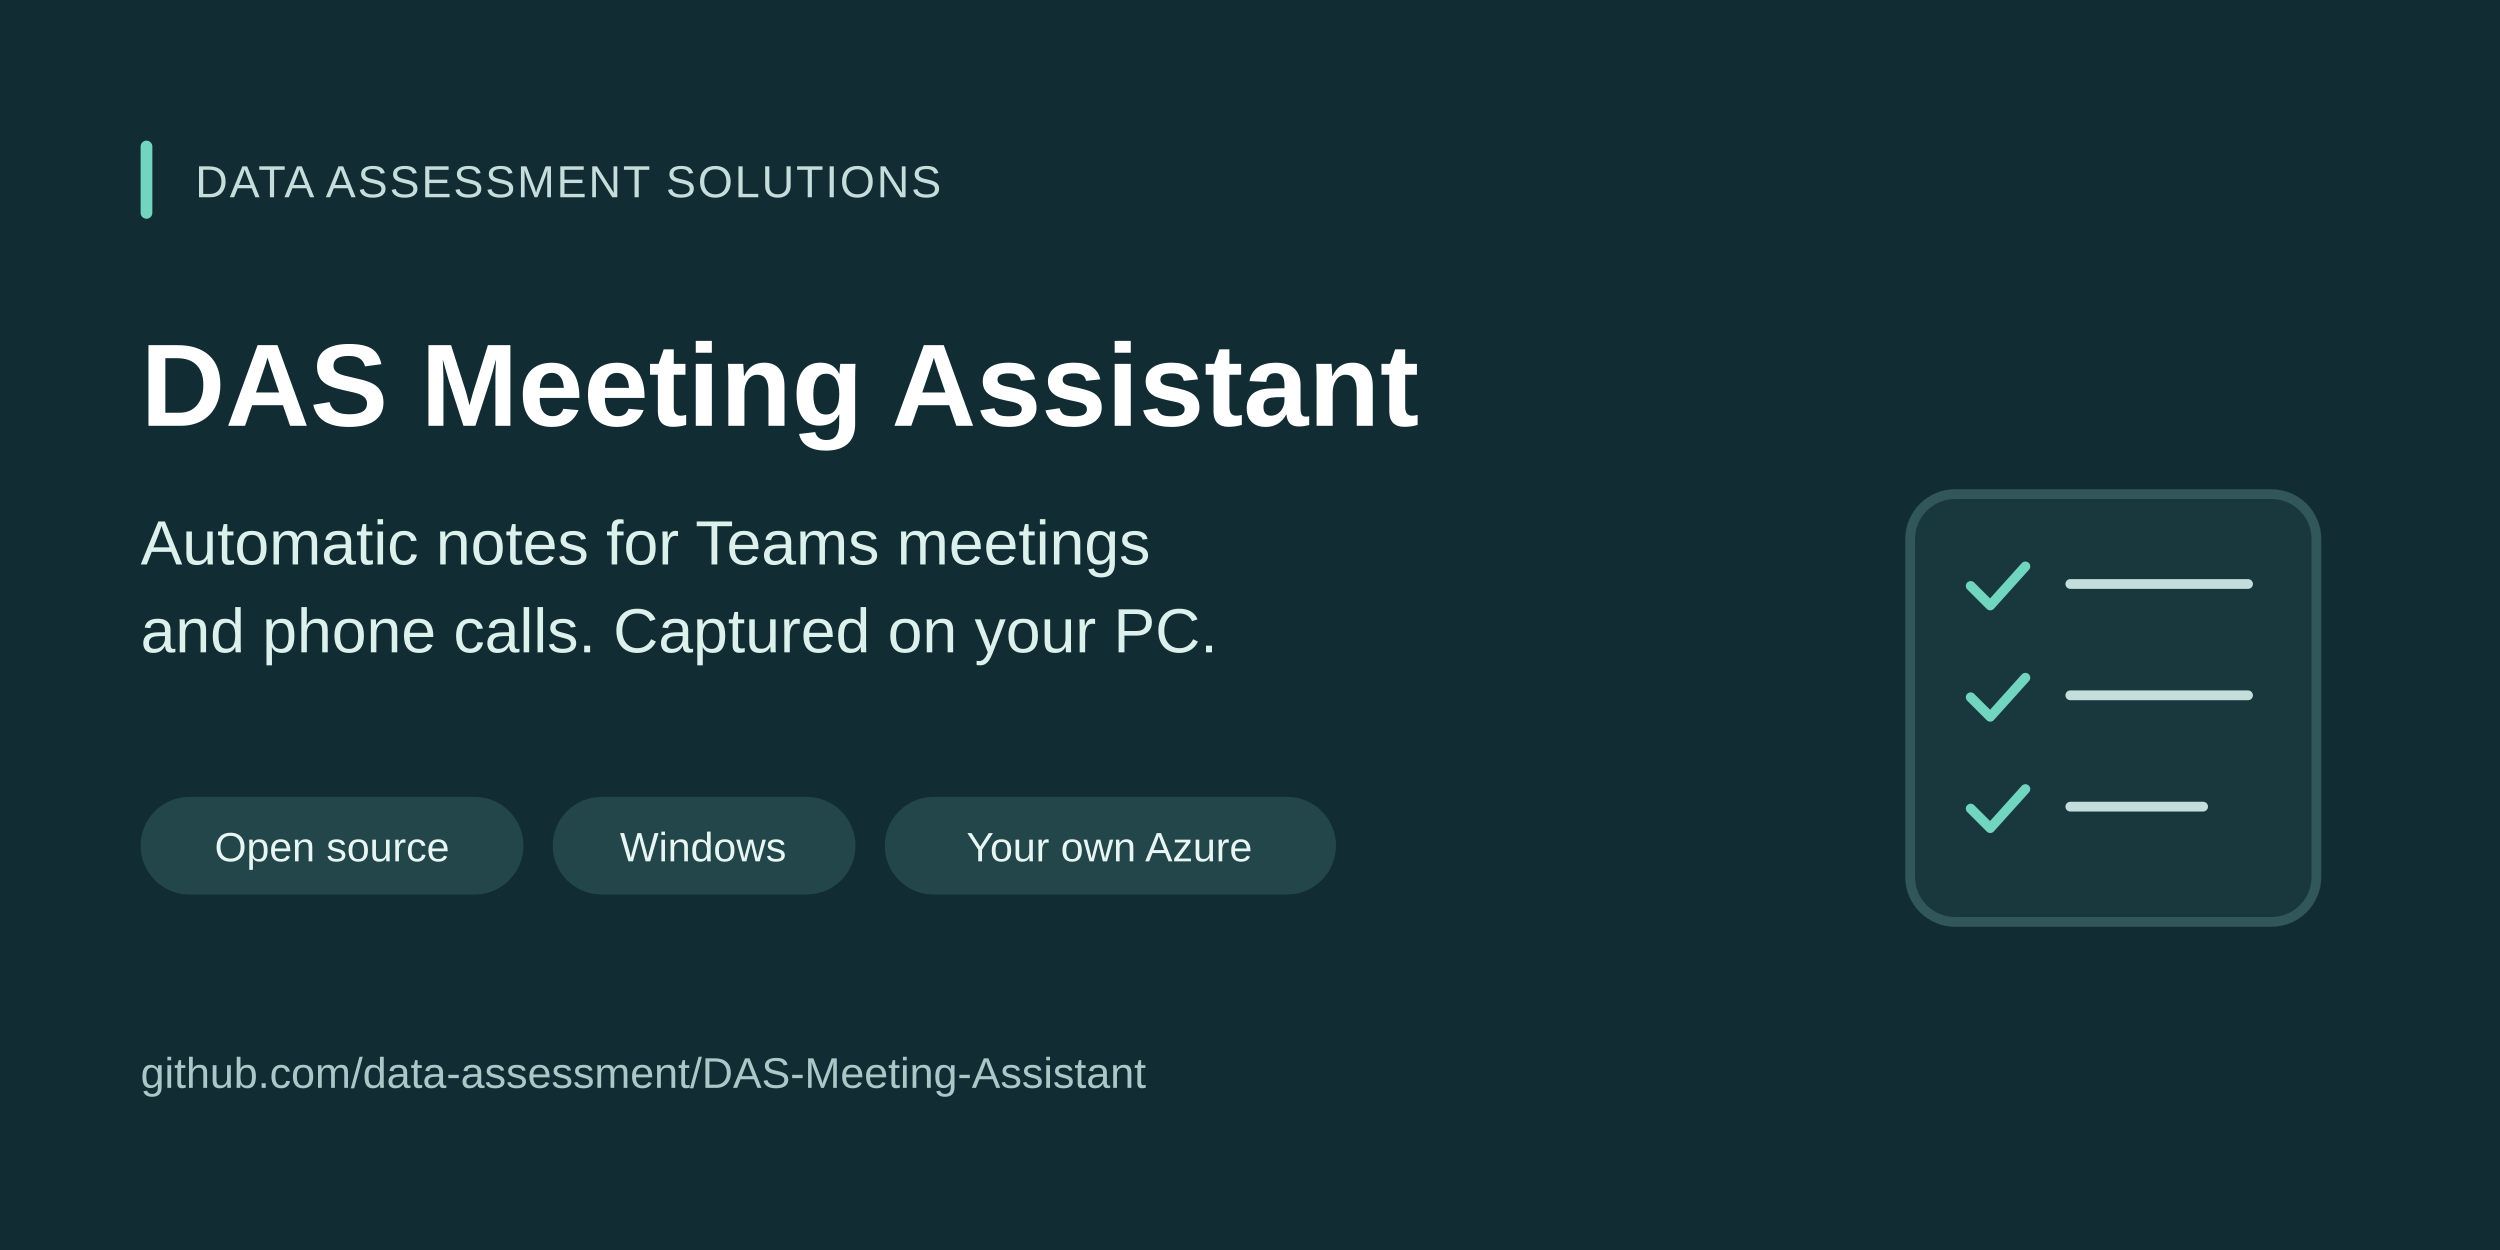
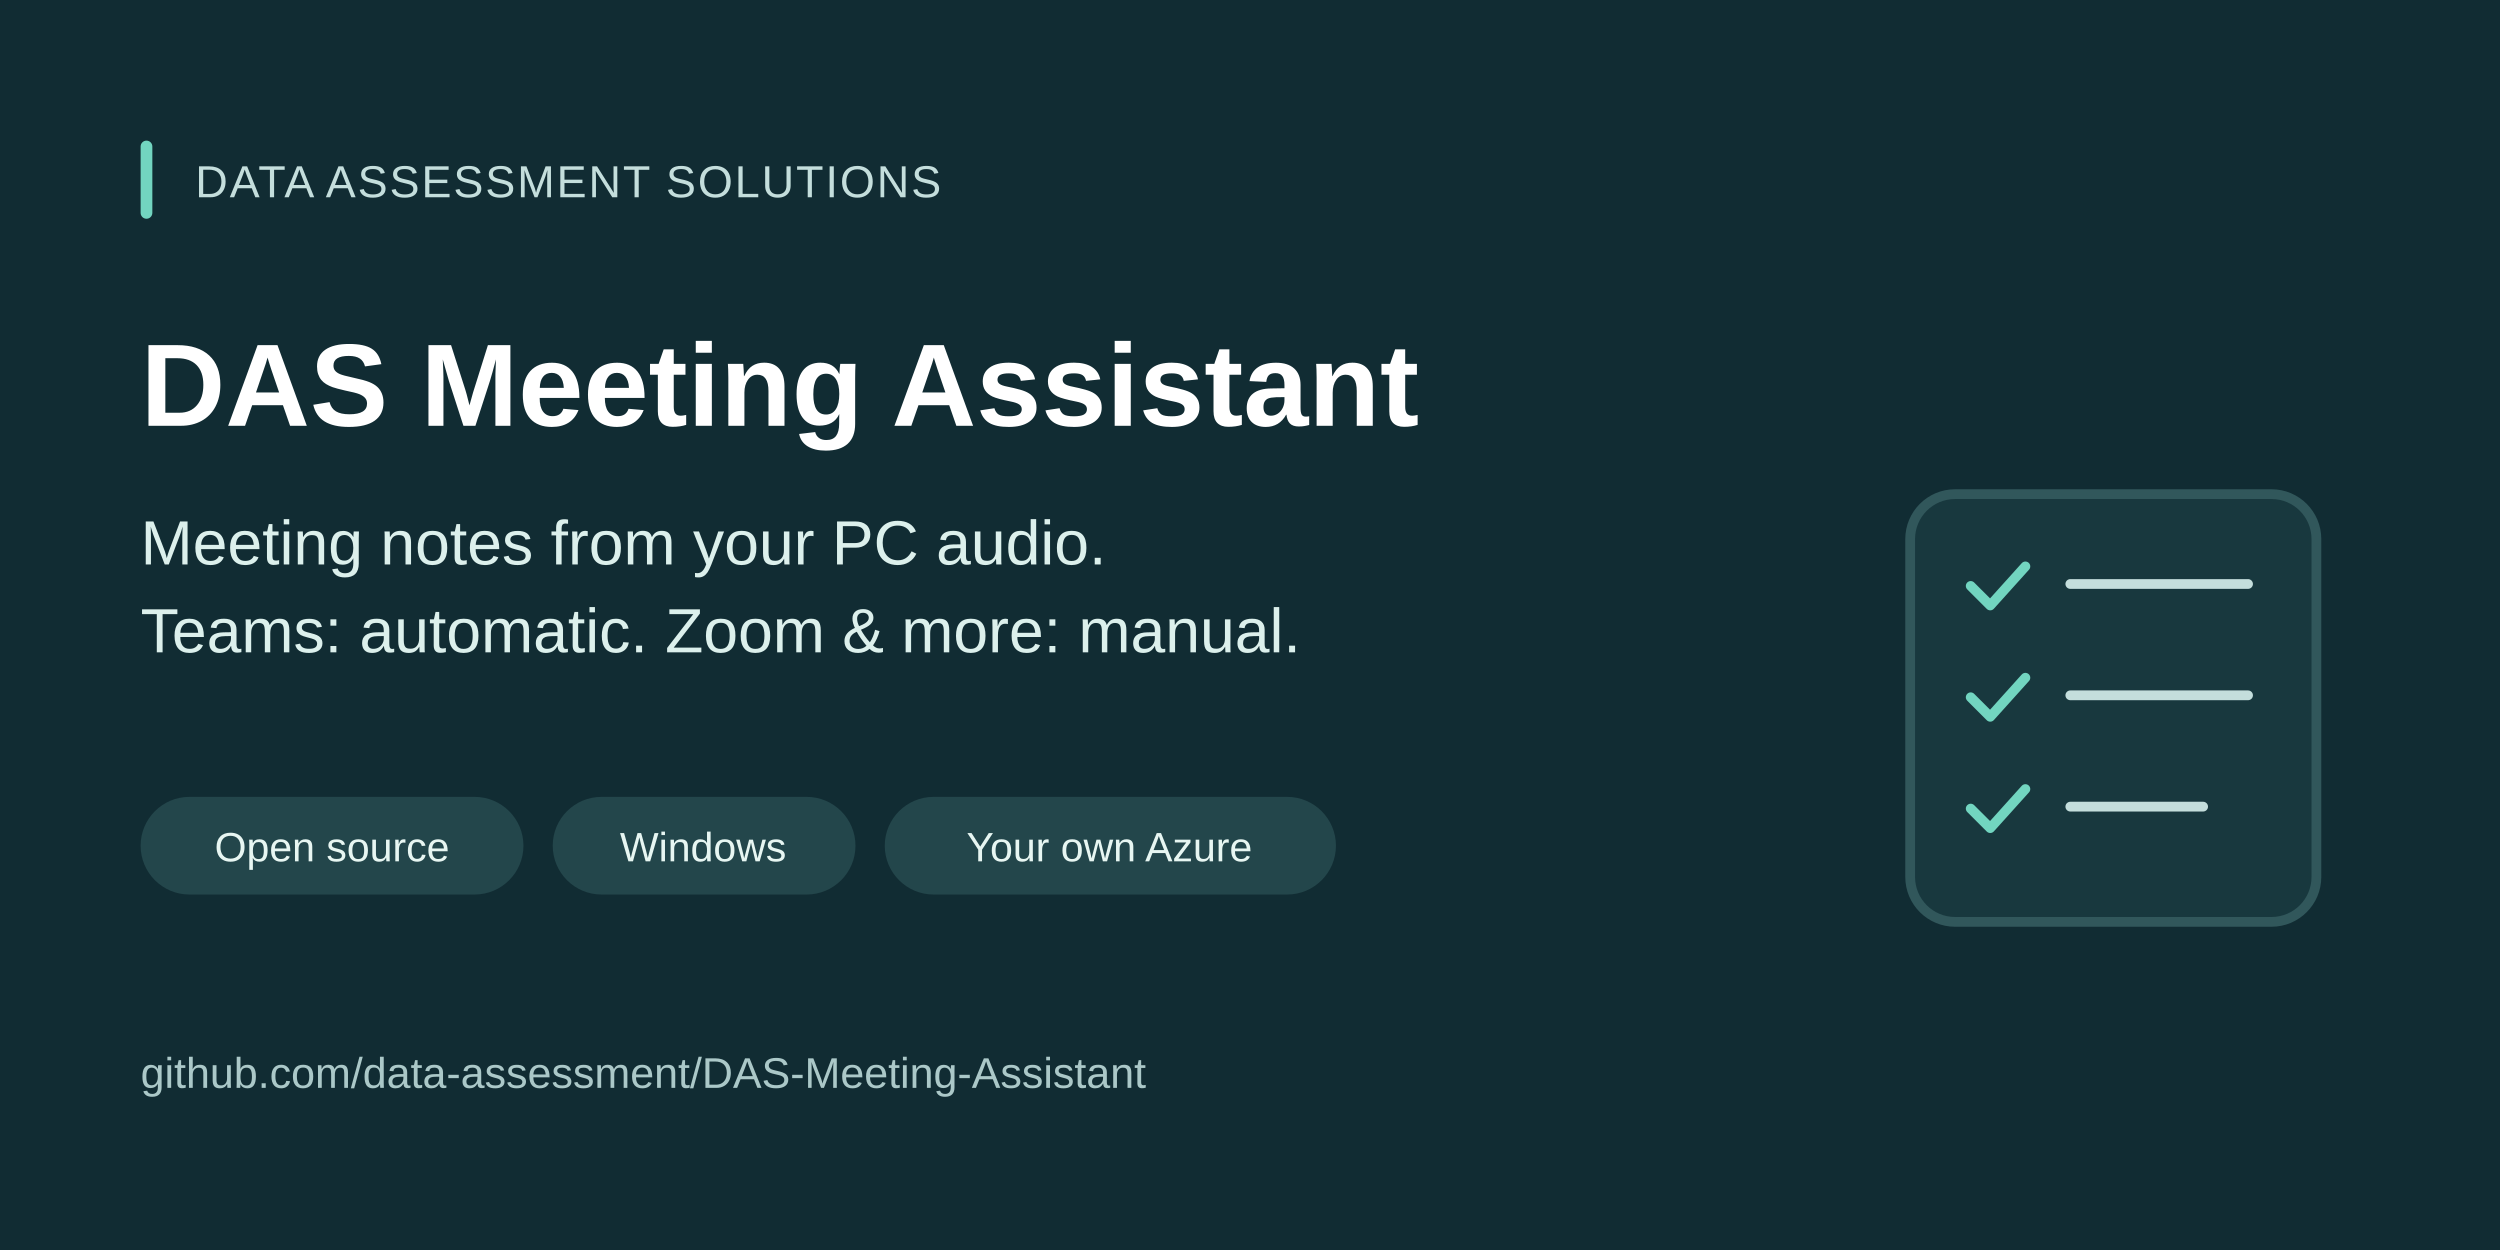
<svg xmlns="http://www.w3.org/2000/svg" width="1280" height="640" viewBox="0 0 1280 640" role="img" aria-labelledby="title desc">
  <rect width="1280" height="640" fill="#112c33" />
  <rect x="72" y="72" width="6" height="40" rx="3" fill="#72d5c0" />
  <g font-family="Segoe UI, Arial, sans-serif">
    <text x="100" y="101" fill="#c4dedc" font-size="23" letter-spacing="1">DATA ASSESSMENT SOLUTIONS</text>
    <text x="72" y="218" fill="#ffffff" font-size="60" font-weight="700">DAS Meeting Assistant</text>
-     <text x="72" y="289" fill="#dcf0ec" font-size="32">Automatic notes for Teams meetings</text>
-     <text x="72" y="334" fill="#dcf0ec" font-size="32">and phone calls. Captured on your PC.</text>
+     <text x="72" y="289" fill="#dcf0ec" font-size="32">Meeting notes from your PC audio.</text>
+     <text x="72" y="334" fill="#dcf0ec" font-size="32">Teams: automatic. Zoom &amp; more: manual.</text>
    <g transform="translate(72 408)">
      <rect width="196" height="50" rx="25" fill="#23464b" />
      <text x="98" y="33" text-anchor="middle" fill="#e7f6f2" font-size="21">Open source</text>
      <rect x="211" width="155" height="50" rx="25" fill="#23464b" />
      <text x="288" y="33" text-anchor="middle" fill="#e7f6f2" font-size="21">Windows</text>
      <rect x="381" width="231" height="50" rx="25" fill="#23464b" />
      <text x="496" y="33" text-anchor="middle" fill="#e7f6f2" font-size="21">Your own Azure</text>
    </g>
    <text x="72" y="557" fill="#abc8c8" font-size="22">github.com/data-assessment/DAS-Meeting-Assistant</text>
  </g>
  <g transform="translate(978 253)" fill="none" stroke="#72d5c0" stroke-width="5" stroke-linecap="round" stroke-linejoin="round">
    <rect x="0" y="0" width="208" height="219" rx="23" fill="#18383e" stroke="#31575b" />
    <path d="M31 47l10 10 18-20M31 104l10 10 18-20M31 161l10 10 18-20" />
    <path d="M82 46h91M82 103h91M82 160h68" stroke="#c4dedc" />
  </g>
</svg>
